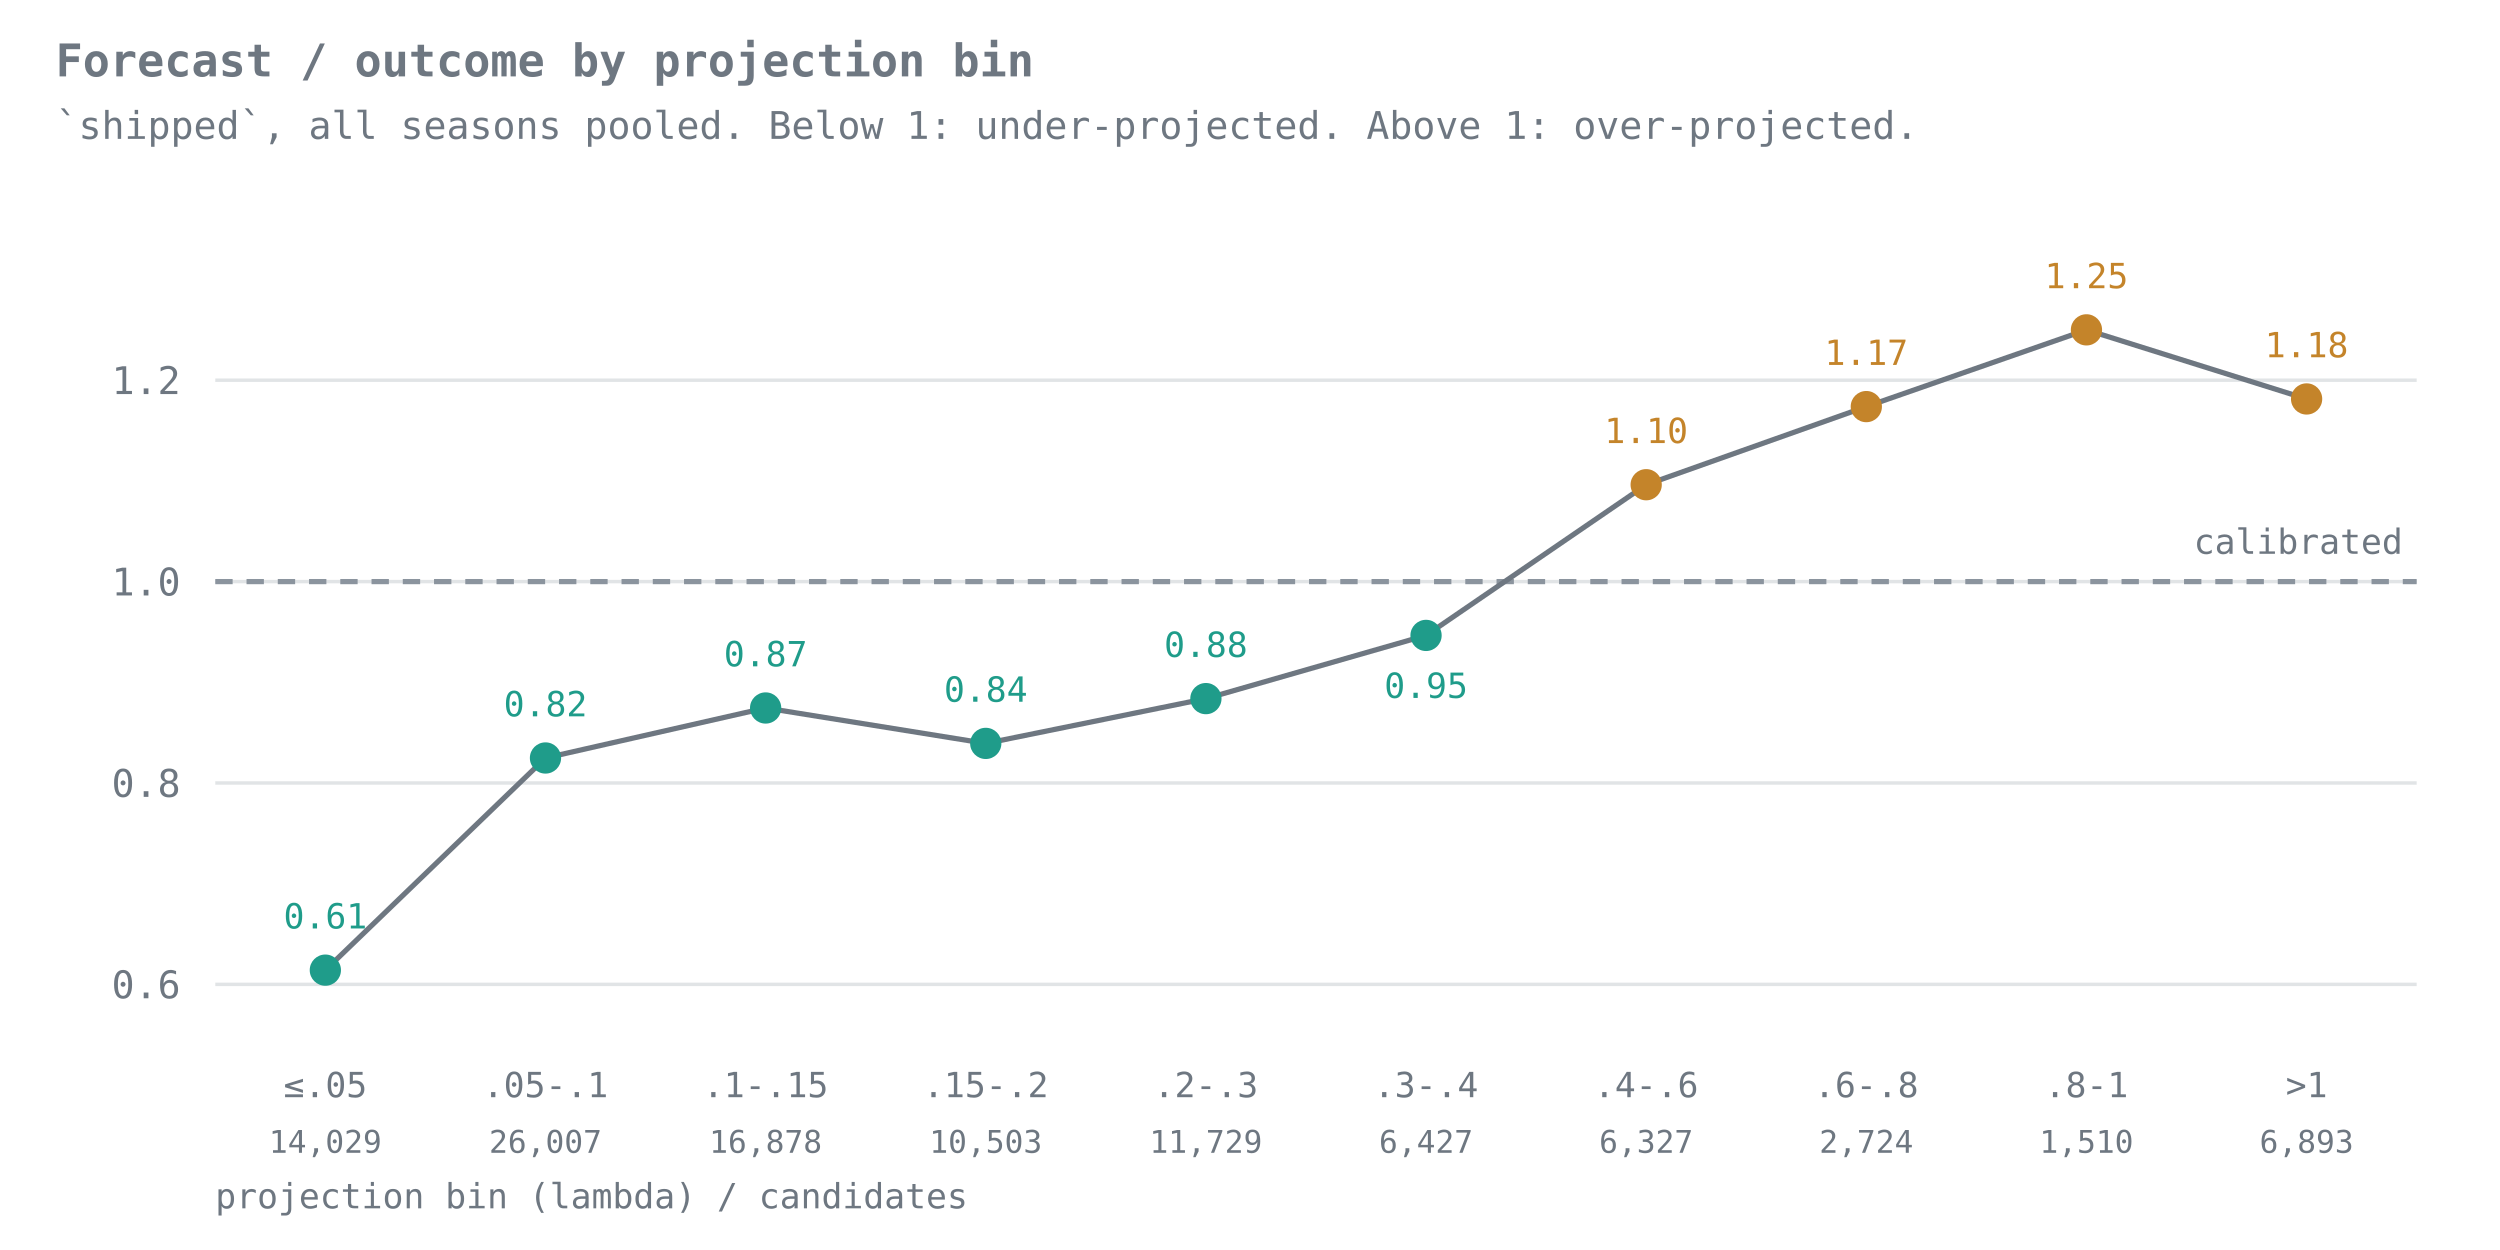
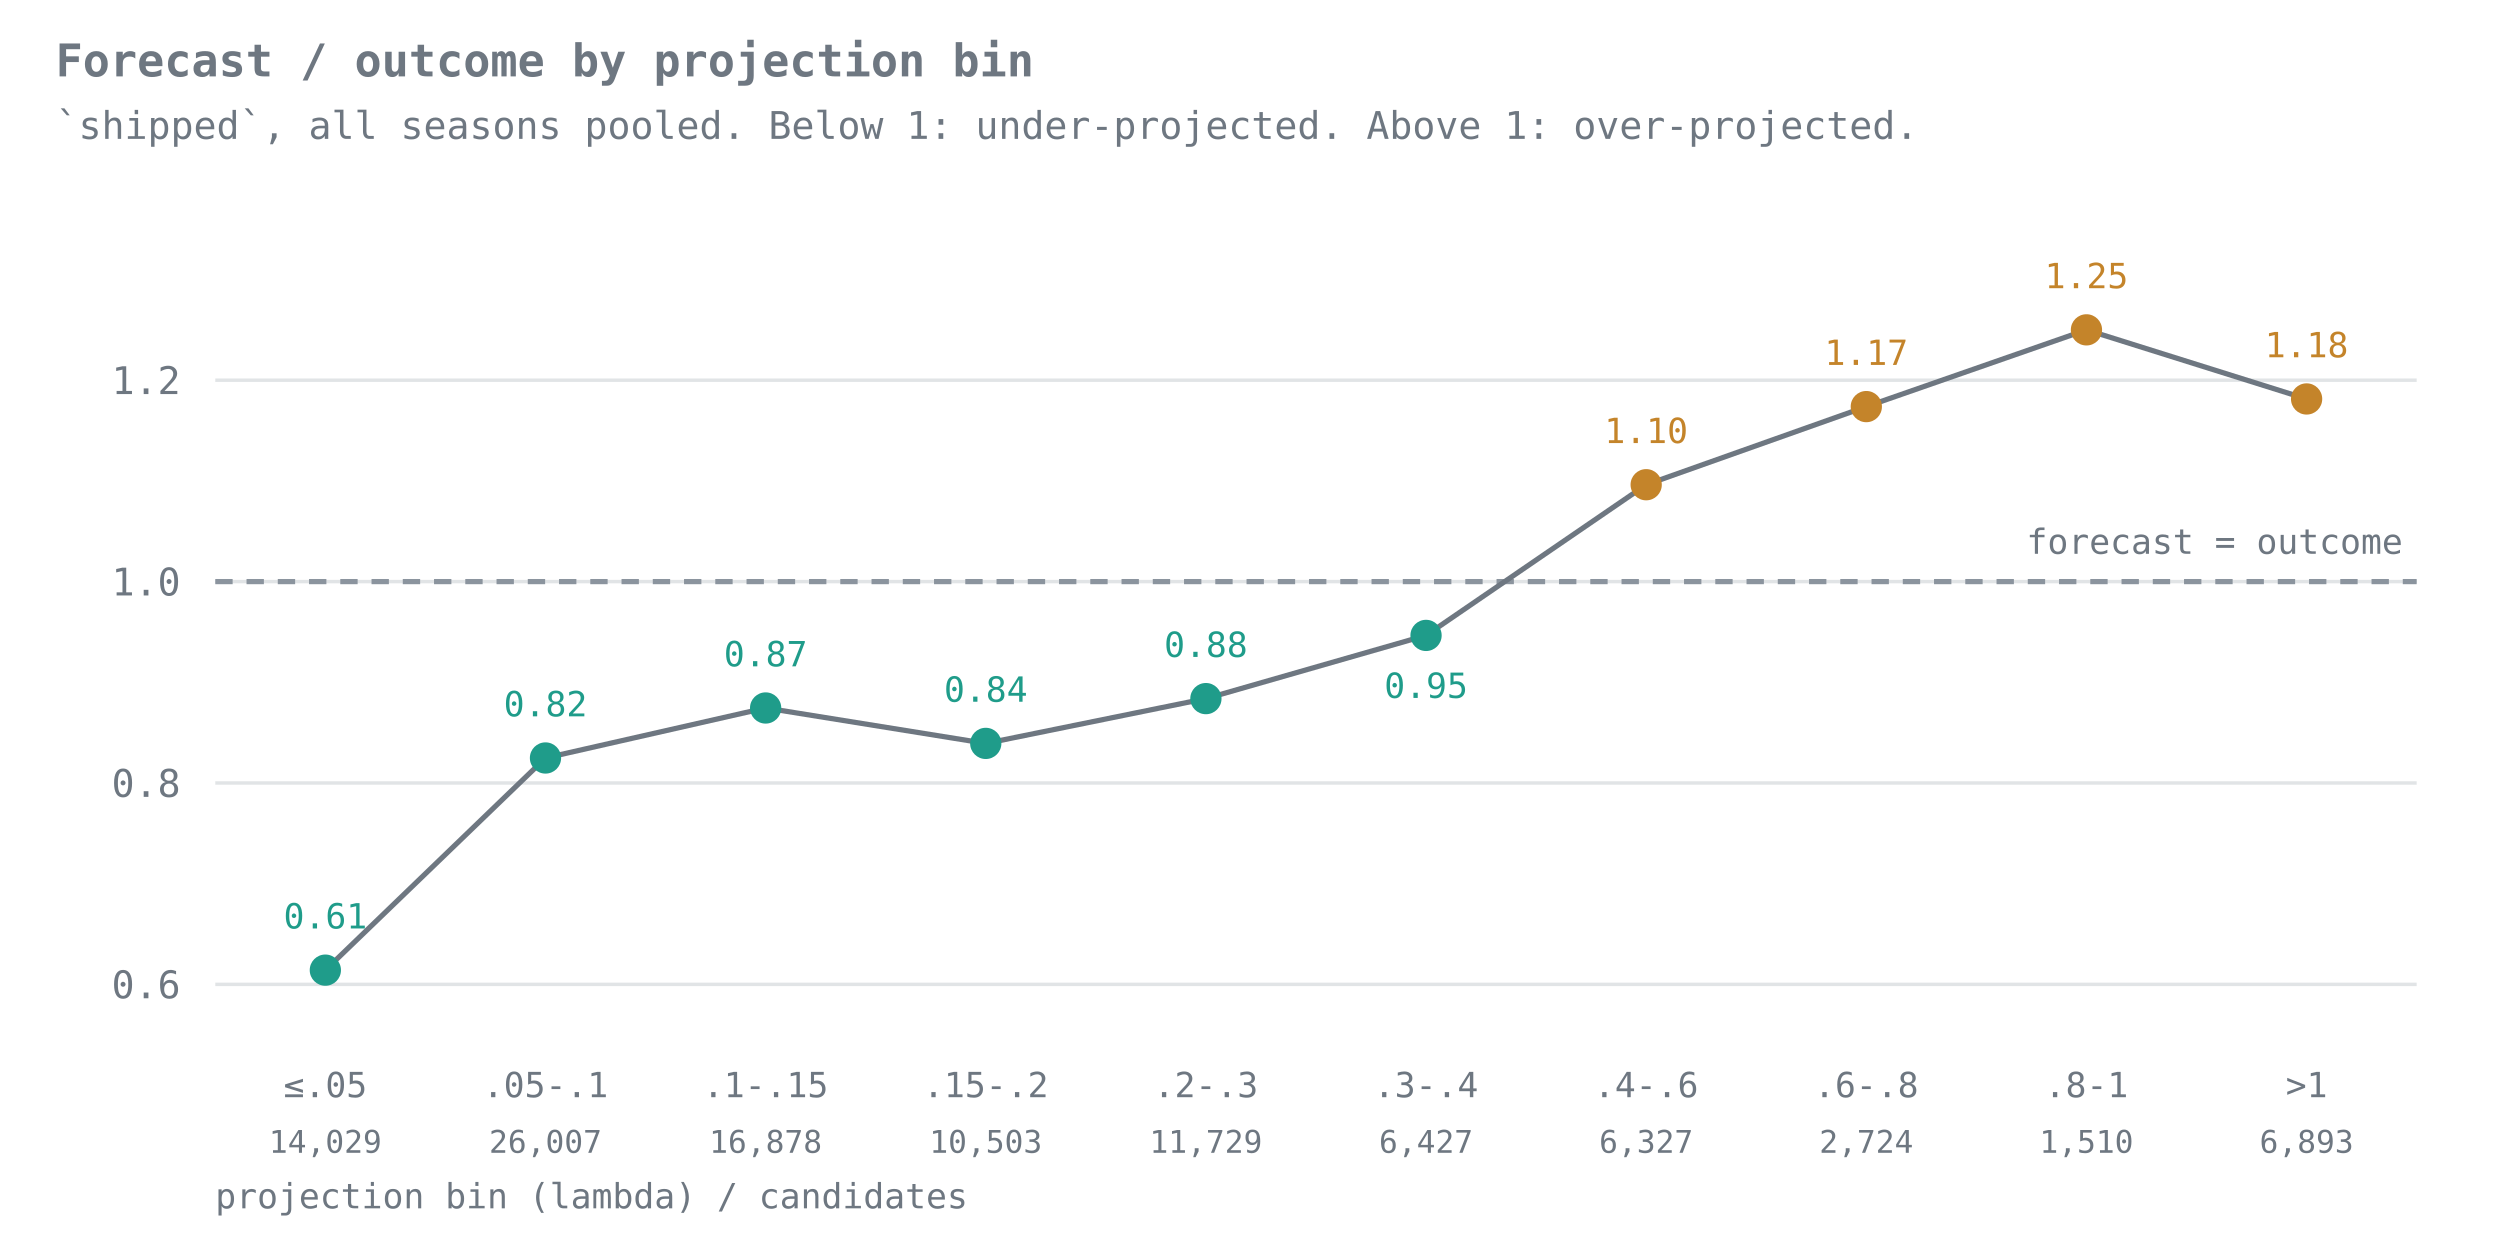
<svg xmlns="http://www.w3.org/2000/svg" viewBox="0 0 720 360" width="720" height="360" role="img" aria-label="Forecast / outcome by projection bin">
  <text x="16.0" y="22.0" font-family="ui-monospace, SFMono-Regular, Menlo, Consolas, monospace" font-size="13" fill="#6e7781" text-anchor="start" font-weight="bold">Forecast / outcome by projection bin</text>
  <text x="16.0" y="40.0" font-family="ui-monospace, SFMono-Regular, Menlo, Consolas, monospace" font-size="11" fill="#6e7781" text-anchor="start" font-weight="normal">`shipped`, all seasons pooled. Below 1: under-projected. Above 1: over-projected.</text>
  <line x1="62" y1="283.5" x2="696" y2="283.5" stroke="#8b949e" stroke-opacity="0.25" stroke-width="1" />
  <text x="52.0" y="287.5" font-family="ui-monospace, SFMono-Regular, Menlo, Consolas, monospace" font-size="11" fill="#6e7781" text-anchor="end" font-weight="normal">0.6</text>
  <line x1="62" y1="225.5" x2="696" y2="225.5" stroke="#8b949e" stroke-opacity="0.25" stroke-width="1" />
  <text x="52.0" y="229.5" font-family="ui-monospace, SFMono-Regular, Menlo, Consolas, monospace" font-size="11" fill="#6e7781" text-anchor="end" font-weight="normal">0.8</text>
  <line x1="62" y1="167.5" x2="696" y2="167.5" stroke="#8b949e" stroke-opacity="0.25" stroke-width="1" />
  <text x="52.0" y="171.5" font-family="ui-monospace, SFMono-Regular, Menlo, Consolas, monospace" font-size="11" fill="#6e7781" text-anchor="end" font-weight="normal">1.0</text>
  <line x1="62" y1="109.5" x2="696" y2="109.5" stroke="#8b949e" stroke-opacity="0.25" stroke-width="1" />
  <text x="52.0" y="113.5" font-family="ui-monospace, SFMono-Regular, Menlo, Consolas, monospace" font-size="11" fill="#6e7781" text-anchor="end" font-weight="normal">1.2</text>
  <line x1="62" y1="167.5" x2="696" y2="167.5" stroke="#8b949e" stroke-width="1.5" stroke-dasharray="5 4" />
-   <text x="692.0" y="159.5" font-family="ui-monospace, SFMono-Regular, Menlo, Consolas, monospace" font-size="10" fill="#6e7781" text-anchor="end" font-weight="normal">calibrated</text>
+   <text x="692.0" y="159.5" font-family="ui-monospace, SFMono-Regular, Menlo, Consolas, monospace" font-size="10" fill="#6e7781" text-anchor="end" font-weight="normal">forecast = outcome</text>
  <polyline points="93.7,279.4 157.1,218.3 220.5,203.9 283.9,214.1 347.3,201.2 410.7,183.0 474.1,139.6 537.5,117.1 600.9,95.0 664.3,114.9" fill="none" stroke="#6e7781" stroke-width="1.5" />
  <circle cx="93.7" cy="279.4" r="4.5" fill="#1f9c8a" />
  <text x="93.7" y="267.4" font-family="ui-monospace, SFMono-Regular, Menlo, Consolas, monospace" font-size="10" fill="#1f9c8a" text-anchor="middle" font-weight="normal">0.61</text>
  <text x="93.7" y="316.0" font-family="ui-monospace, SFMono-Regular, Menlo, Consolas, monospace" font-size="10" fill="#6e7781" text-anchor="middle" font-weight="normal">≤.05</text>
  <text x="93.7" y="332.0" font-family="ui-monospace, SFMono-Regular, Menlo, Consolas, monospace" font-size="9" fill="#6e7781" text-anchor="middle" font-weight="normal">14,029</text>
  <circle cx="157.1" cy="218.3" r="4.5" fill="#1f9c8a" />
  <text x="157.1" y="206.3" font-family="ui-monospace, SFMono-Regular, Menlo, Consolas, monospace" font-size="10" fill="#1f9c8a" text-anchor="middle" font-weight="normal">0.82</text>
  <text x="157.1" y="316.0" font-family="ui-monospace, SFMono-Regular, Menlo, Consolas, monospace" font-size="10" fill="#6e7781" text-anchor="middle" font-weight="normal">.05-.1</text>
  <text x="157.1" y="332.0" font-family="ui-monospace, SFMono-Regular, Menlo, Consolas, monospace" font-size="9" fill="#6e7781" text-anchor="middle" font-weight="normal">26,007</text>
  <circle cx="220.5" cy="203.9" r="4.5" fill="#1f9c8a" />
  <text x="220.5" y="191.9" font-family="ui-monospace, SFMono-Regular, Menlo, Consolas, monospace" font-size="10" fill="#1f9c8a" text-anchor="middle" font-weight="normal">0.87</text>
  <text x="220.5" y="316.0" font-family="ui-monospace, SFMono-Regular, Menlo, Consolas, monospace" font-size="10" fill="#6e7781" text-anchor="middle" font-weight="normal">.1-.15</text>
  <text x="220.5" y="332.0" font-family="ui-monospace, SFMono-Regular, Menlo, Consolas, monospace" font-size="9" fill="#6e7781" text-anchor="middle" font-weight="normal">16,878</text>
  <circle cx="283.9" cy="214.1" r="4.5" fill="#1f9c8a" />
  <text x="283.9" y="202.1" font-family="ui-monospace, SFMono-Regular, Menlo, Consolas, monospace" font-size="10" fill="#1f9c8a" text-anchor="middle" font-weight="normal">0.84</text>
  <text x="283.9" y="316.0" font-family="ui-monospace, SFMono-Regular, Menlo, Consolas, monospace" font-size="10" fill="#6e7781" text-anchor="middle" font-weight="normal">.15-.2</text>
  <text x="283.9" y="332.0" font-family="ui-monospace, SFMono-Regular, Menlo, Consolas, monospace" font-size="9" fill="#6e7781" text-anchor="middle" font-weight="normal">10,503</text>
  <circle cx="347.3" cy="201.2" r="4.5" fill="#1f9c8a" />
  <text x="347.3" y="189.2" font-family="ui-monospace, SFMono-Regular, Menlo, Consolas, monospace" font-size="10" fill="#1f9c8a" text-anchor="middle" font-weight="normal">0.88</text>
  <text x="347.3" y="316.0" font-family="ui-monospace, SFMono-Regular, Menlo, Consolas, monospace" font-size="10" fill="#6e7781" text-anchor="middle" font-weight="normal">.2-.3</text>
  <text x="347.3" y="332.0" font-family="ui-monospace, SFMono-Regular, Menlo, Consolas, monospace" font-size="9" fill="#6e7781" text-anchor="middle" font-weight="normal">11,729</text>
  <circle cx="410.7" cy="183.0" r="4.5" fill="#1f9c8a" />
  <text x="410.7" y="201.0" font-family="ui-monospace, SFMono-Regular, Menlo, Consolas, monospace" font-size="10" fill="#1f9c8a" text-anchor="middle" font-weight="normal">0.95</text>
  <text x="410.7" y="316.0" font-family="ui-monospace, SFMono-Regular, Menlo, Consolas, monospace" font-size="10" fill="#6e7781" text-anchor="middle" font-weight="normal">.3-.4</text>
  <text x="410.7" y="332.0" font-family="ui-monospace, SFMono-Regular, Menlo, Consolas, monospace" font-size="9" fill="#6e7781" text-anchor="middle" font-weight="normal">6,427</text>
  <circle cx="474.1" cy="139.6" r="4.5" fill="#c4842a" />
  <text x="474.1" y="127.6" font-family="ui-monospace, SFMono-Regular, Menlo, Consolas, monospace" font-size="10" fill="#c4842a" text-anchor="middle" font-weight="normal">1.10</text>
  <text x="474.1" y="316.0" font-family="ui-monospace, SFMono-Regular, Menlo, Consolas, monospace" font-size="10" fill="#6e7781" text-anchor="middle" font-weight="normal">.4-.6</text>
  <text x="474.1" y="332.0" font-family="ui-monospace, SFMono-Regular, Menlo, Consolas, monospace" font-size="9" fill="#6e7781" text-anchor="middle" font-weight="normal">6,327</text>
  <circle cx="537.5" cy="117.1" r="4.5" fill="#c4842a" />
  <text x="537.5" y="105.1" font-family="ui-monospace, SFMono-Regular, Menlo, Consolas, monospace" font-size="10" fill="#c4842a" text-anchor="middle" font-weight="normal">1.17</text>
  <text x="537.5" y="316.0" font-family="ui-monospace, SFMono-Regular, Menlo, Consolas, monospace" font-size="10" fill="#6e7781" text-anchor="middle" font-weight="normal">.6-.8</text>
  <text x="537.5" y="332.0" font-family="ui-monospace, SFMono-Regular, Menlo, Consolas, monospace" font-size="9" fill="#6e7781" text-anchor="middle" font-weight="normal">2,724</text>
  <circle cx="600.9" cy="95.0" r="4.5" fill="#c4842a" />
  <text x="600.9" y="83.0" font-family="ui-monospace, SFMono-Regular, Menlo, Consolas, monospace" font-size="10" fill="#c4842a" text-anchor="middle" font-weight="normal">1.25</text>
  <text x="600.9" y="316.0" font-family="ui-monospace, SFMono-Regular, Menlo, Consolas, monospace" font-size="10" fill="#6e7781" text-anchor="middle" font-weight="normal">.8-1</text>
  <text x="600.9" y="332.0" font-family="ui-monospace, SFMono-Regular, Menlo, Consolas, monospace" font-size="9" fill="#6e7781" text-anchor="middle" font-weight="normal">1,510</text>
  <circle cx="664.3" cy="114.9" r="4.5" fill="#c4842a" />
  <text x="664.3" y="102.9" font-family="ui-monospace, SFMono-Regular, Menlo, Consolas, monospace" font-size="10" fill="#c4842a" text-anchor="middle" font-weight="normal">1.18</text>
  <text x="664.3" y="316.0" font-family="ui-monospace, SFMono-Regular, Menlo, Consolas, monospace" font-size="10" fill="#6e7781" text-anchor="middle" font-weight="normal">&gt;1</text>
  <text x="664.3" y="332.0" font-family="ui-monospace, SFMono-Regular, Menlo, Consolas, monospace" font-size="9" fill="#6e7781" text-anchor="middle" font-weight="normal">6,893</text>
  <text x="62.0" y="348.0" font-family="ui-monospace, SFMono-Regular, Menlo, Consolas, monospace" font-size="10" fill="#6e7781" text-anchor="start" font-weight="normal">projection bin (lambda) / candidates</text>
</svg>
